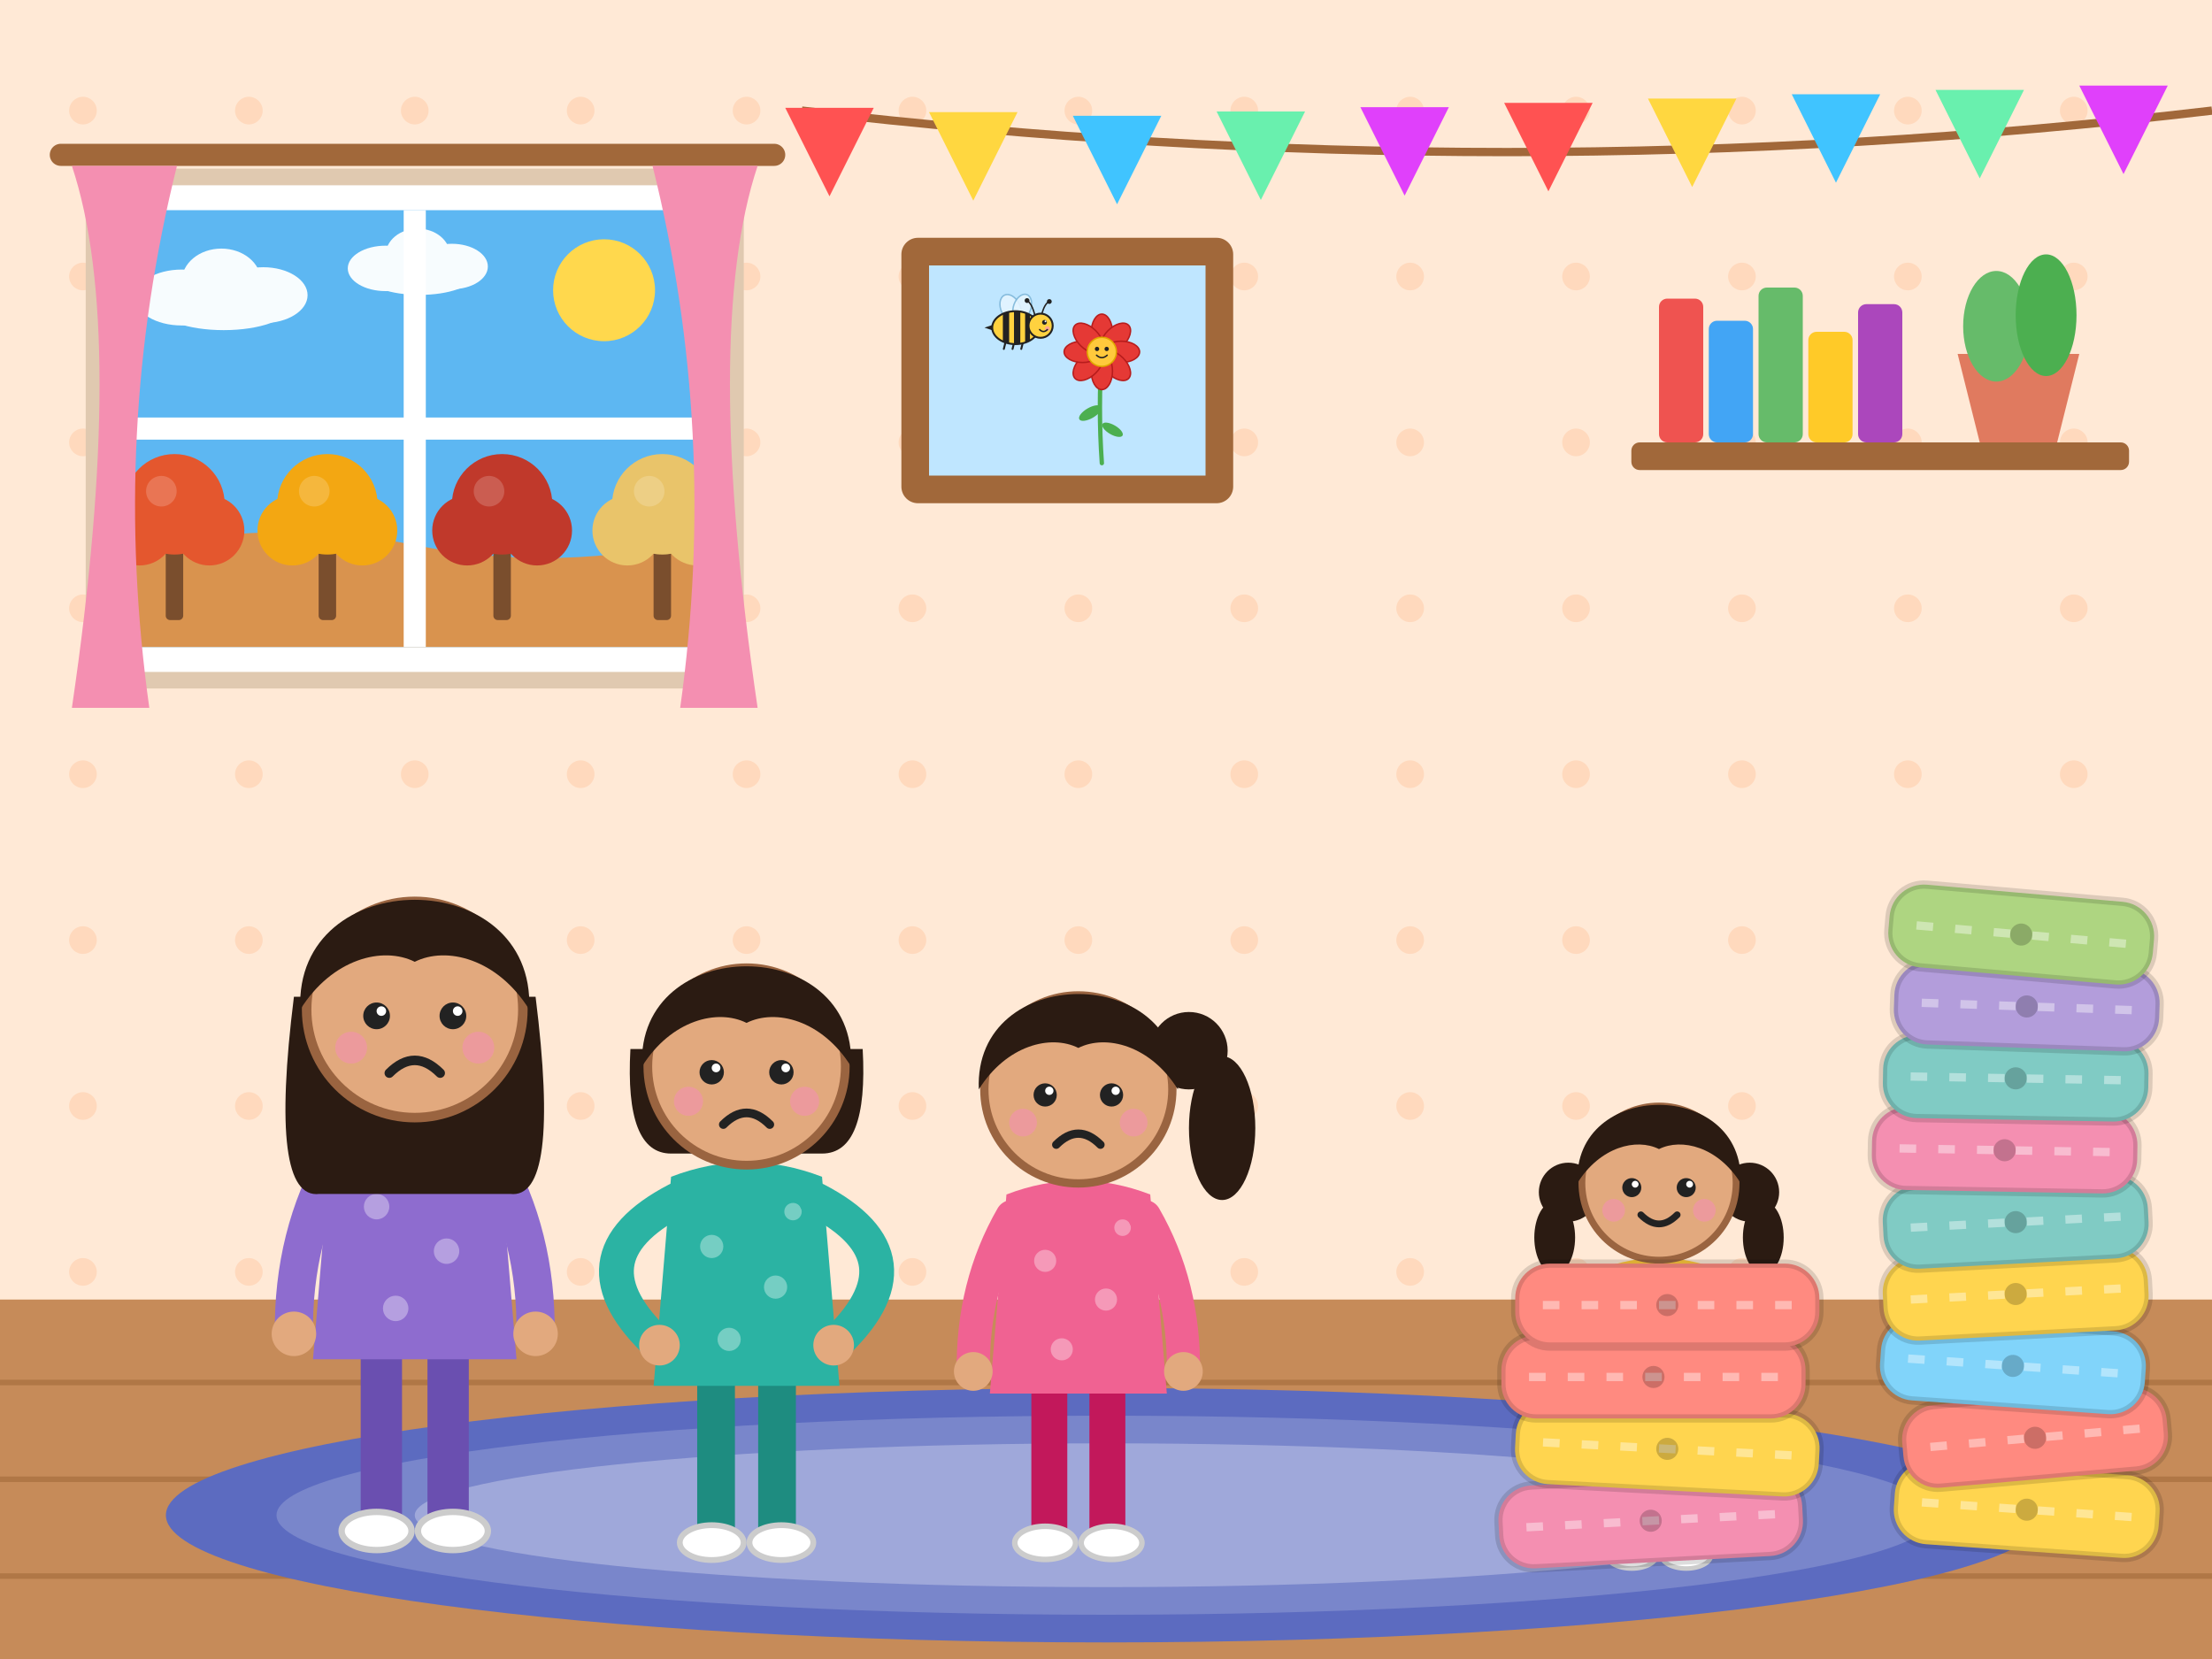
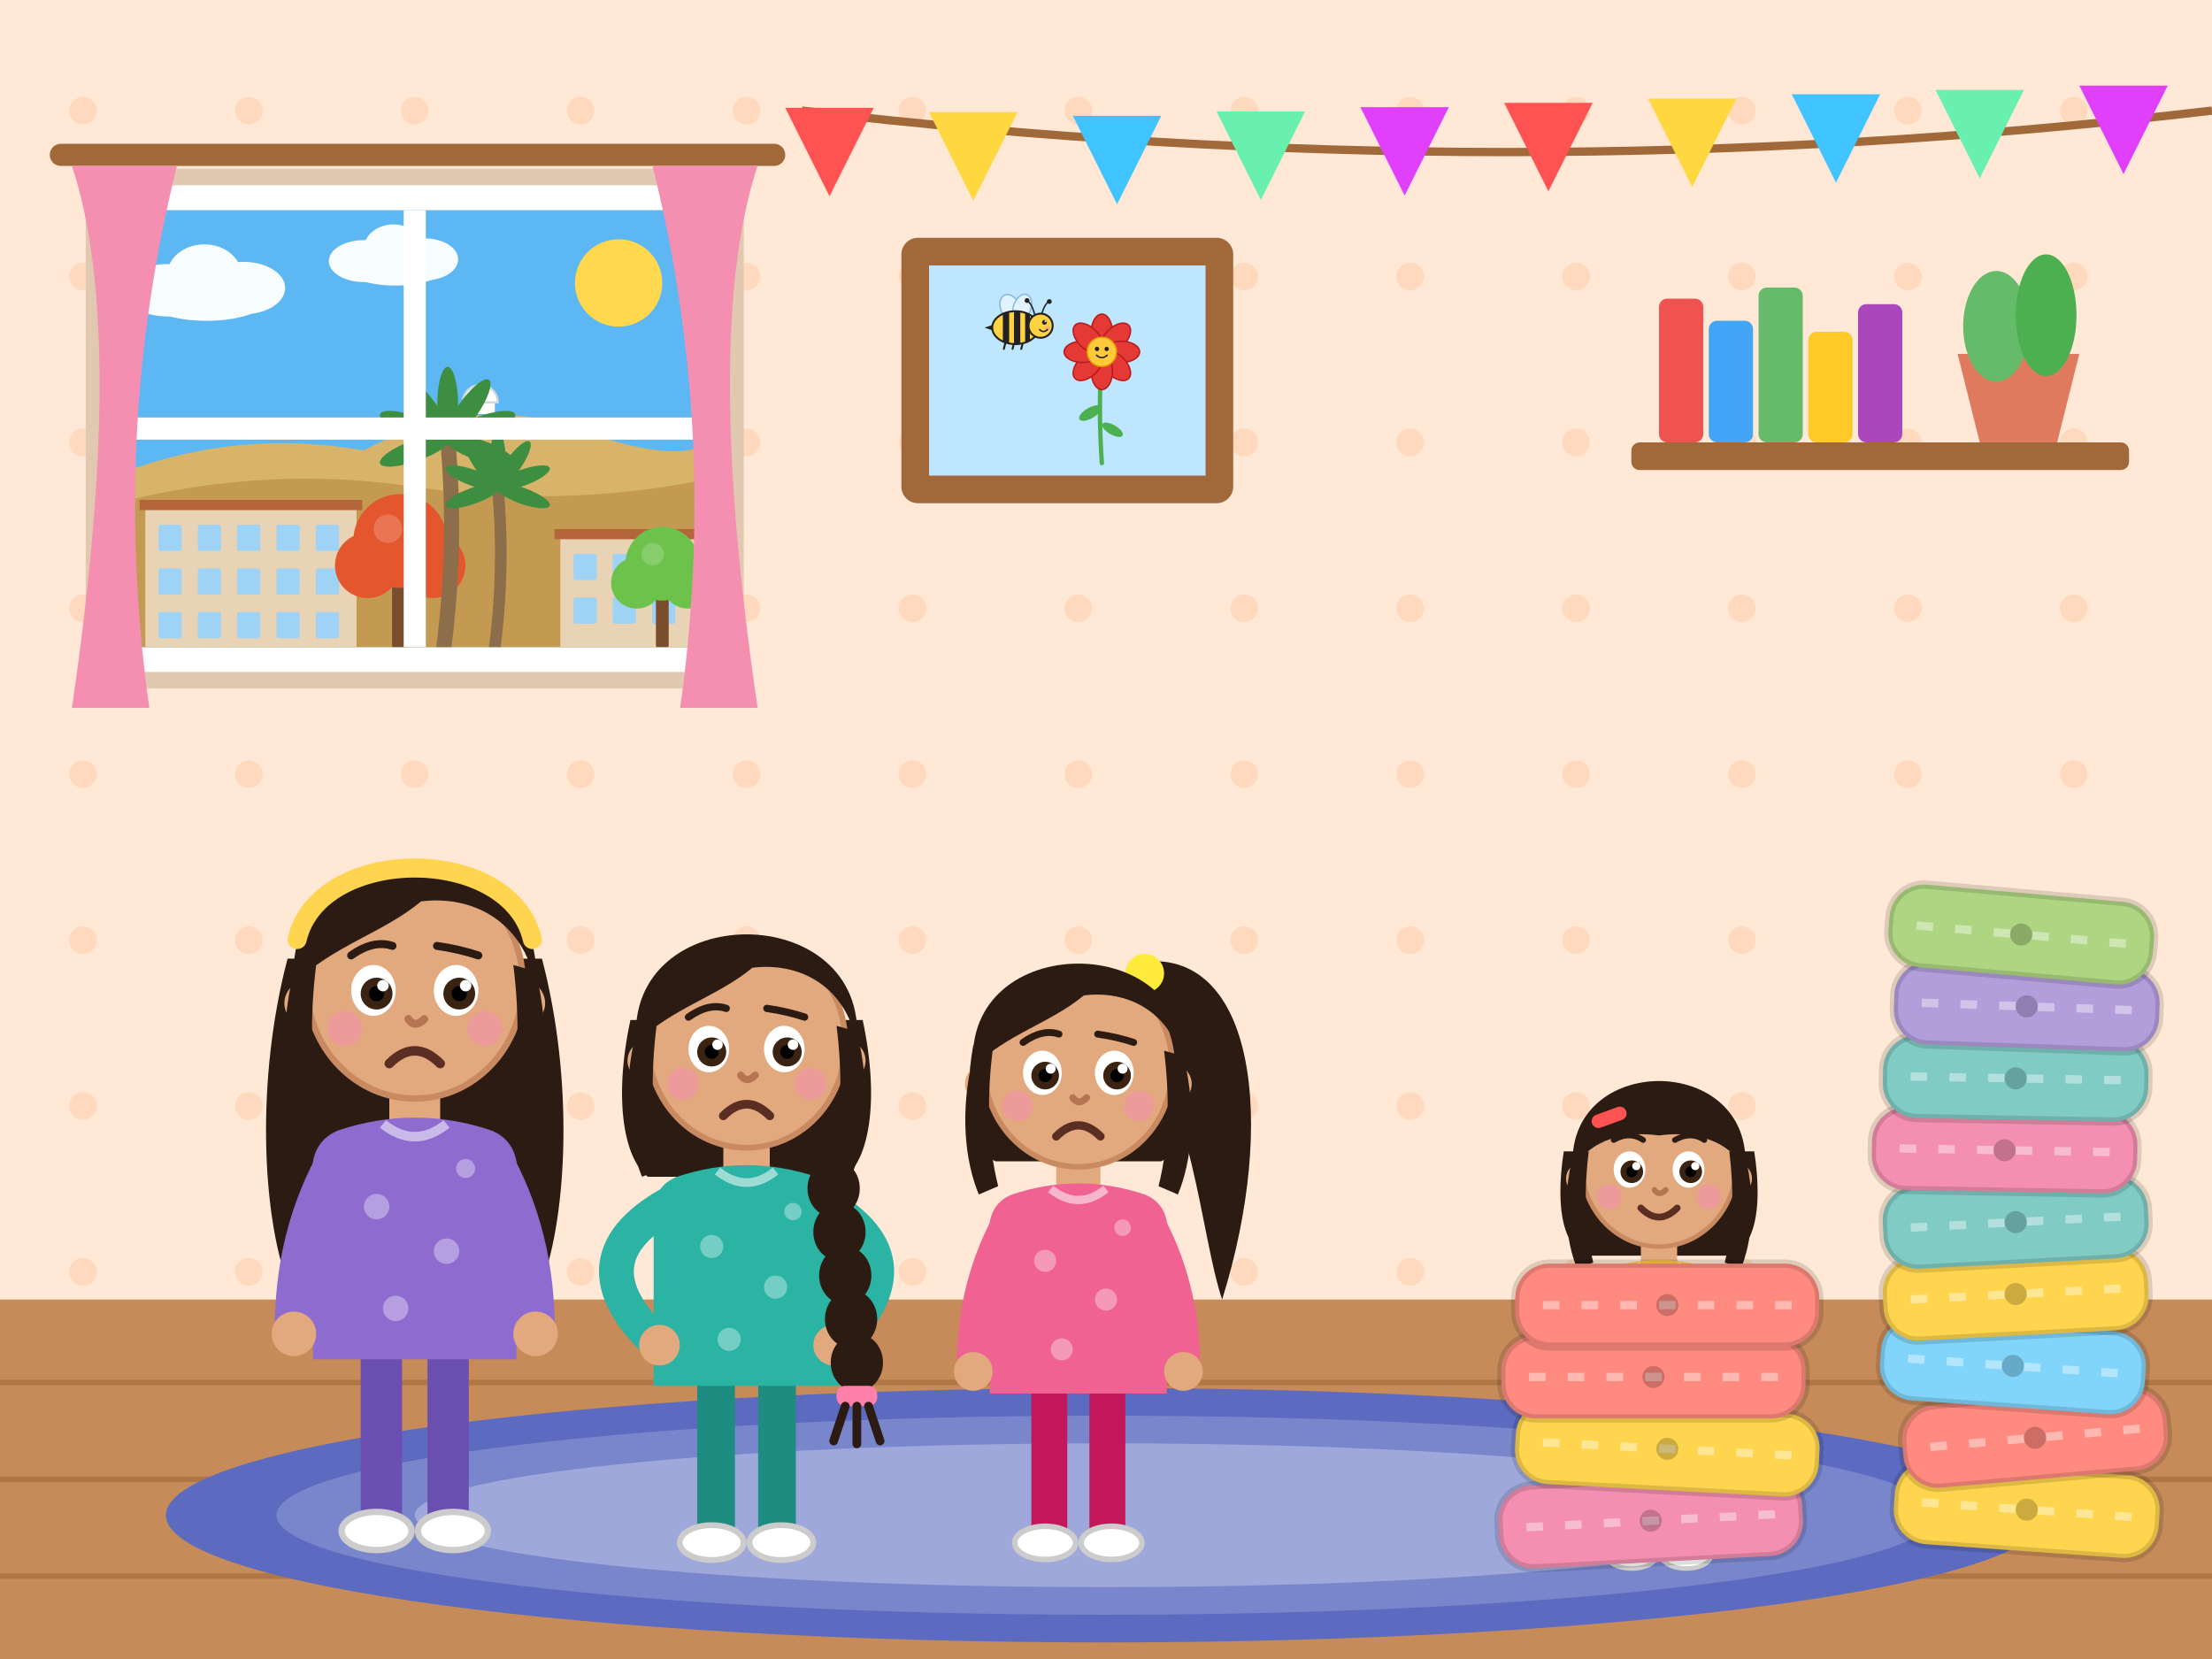
<svg xmlns="http://www.w3.org/2000/svg" viewBox="0 0 800 600">
  <rect width="800" height="600" fill="#FFE9D6" />
  <circle cx="30" cy="40" r="5" fill="#FFD9BD" />
  <circle cx="30" cy="100" r="5" fill="#FFD9BD" />
  <circle cx="30" cy="160" r="5" fill="#FFD9BD" />
  <circle cx="30" cy="220" r="5" fill="#FFD9BD" />
  <circle cx="30" cy="280" r="5" fill="#FFD9BD" />
  <circle cx="30" cy="340" r="5" fill="#FFD9BD" />
  <circle cx="30" cy="400" r="5" fill="#FFD9BD" />
  <circle cx="30" cy="460" r="5" fill="#FFD9BD" />
  <circle cx="90" cy="40" r="5" fill="#FFD9BD" />
  <circle cx="90" cy="100" r="5" fill="#FFD9BD" />
  <circle cx="90" cy="160" r="5" fill="#FFD9BD" />
  <circle cx="90" cy="220" r="5" fill="#FFD9BD" />
  <circle cx="90" cy="280" r="5" fill="#FFD9BD" />
  <circle cx="90" cy="340" r="5" fill="#FFD9BD" />
  <circle cx="90" cy="400" r="5" fill="#FFD9BD" />
  <circle cx="90" cy="460" r="5" fill="#FFD9BD" />
  <circle cx="150" cy="40" r="5" fill="#FFD9BD" />
  <circle cx="150" cy="100" r="5" fill="#FFD9BD" />
  <circle cx="150" cy="160" r="5" fill="#FFD9BD" />
  <circle cx="150" cy="220" r="5" fill="#FFD9BD" />
  <circle cx="150" cy="280" r="5" fill="#FFD9BD" />
  <circle cx="150" cy="340" r="5" fill="#FFD9BD" />
  <circle cx="150" cy="400" r="5" fill="#FFD9BD" />
  <circle cx="150" cy="460" r="5" fill="#FFD9BD" />
  <circle cx="210" cy="40" r="5" fill="#FFD9BD" />
  <circle cx="210" cy="100" r="5" fill="#FFD9BD" />
  <circle cx="210" cy="160" r="5" fill="#FFD9BD" />
  <circle cx="210" cy="220" r="5" fill="#FFD9BD" />
  <circle cx="210" cy="280" r="5" fill="#FFD9BD" />
  <circle cx="210" cy="340" r="5" fill="#FFD9BD" />
  <circle cx="210" cy="400" r="5" fill="#FFD9BD" />
  <circle cx="210" cy="460" r="5" fill="#FFD9BD" />
  <circle cx="270" cy="40" r="5" fill="#FFD9BD" />
  <circle cx="270" cy="100" r="5" fill="#FFD9BD" />
  <circle cx="270" cy="160" r="5" fill="#FFD9BD" />
  <circle cx="270" cy="220" r="5" fill="#FFD9BD" />
  <circle cx="270" cy="280" r="5" fill="#FFD9BD" />
  <circle cx="270" cy="340" r="5" fill="#FFD9BD" />
  <circle cx="270" cy="400" r="5" fill="#FFD9BD" />
  <circle cx="270" cy="460" r="5" fill="#FFD9BD" />
  <circle cx="330" cy="40" r="5" fill="#FFD9BD" />
  <circle cx="330" cy="100" r="5" fill="#FFD9BD" />
  <circle cx="330" cy="160" r="5" fill="#FFD9BD" />
  <circle cx="330" cy="220" r="5" fill="#FFD9BD" />
  <circle cx="330" cy="280" r="5" fill="#FFD9BD" />
  <circle cx="330" cy="340" r="5" fill="#FFD9BD" />
  <circle cx="330" cy="400" r="5" fill="#FFD9BD" />
  <circle cx="330" cy="460" r="5" fill="#FFD9BD" />
  <circle cx="390" cy="40" r="5" fill="#FFD9BD" />
  <circle cx="390" cy="100" r="5" fill="#FFD9BD" />
  <circle cx="390" cy="160" r="5" fill="#FFD9BD" />
  <circle cx="390" cy="220" r="5" fill="#FFD9BD" />
  <circle cx="390" cy="280" r="5" fill="#FFD9BD" />
  <circle cx="390" cy="340" r="5" fill="#FFD9BD" />
  <circle cx="390" cy="400" r="5" fill="#FFD9BD" />
  <circle cx="390" cy="460" r="5" fill="#FFD9BD" />
  <circle cx="450" cy="40" r="5" fill="#FFD9BD" />
  <circle cx="450" cy="100" r="5" fill="#FFD9BD" />
  <circle cx="450" cy="160" r="5" fill="#FFD9BD" />
  <circle cx="450" cy="220" r="5" fill="#FFD9BD" />
  <circle cx="450" cy="280" r="5" fill="#FFD9BD" />
  <circle cx="450" cy="340" r="5" fill="#FFD9BD" />
  <circle cx="450" cy="400" r="5" fill="#FFD9BD" />
  <circle cx="450" cy="460" r="5" fill="#FFD9BD" />
  <circle cx="510" cy="40" r="5" fill="#FFD9BD" />
  <circle cx="510" cy="100" r="5" fill="#FFD9BD" />
  <circle cx="510" cy="160" r="5" fill="#FFD9BD" />
  <circle cx="510" cy="220" r="5" fill="#FFD9BD" />
  <circle cx="510" cy="280" r="5" fill="#FFD9BD" />
  <circle cx="510" cy="340" r="5" fill="#FFD9BD" />
  <circle cx="510" cy="400" r="5" fill="#FFD9BD" />
  <circle cx="510" cy="460" r="5" fill="#FFD9BD" />
  <circle cx="570" cy="40" r="5" fill="#FFD9BD" />
  <circle cx="570" cy="100" r="5" fill="#FFD9BD" />
  <circle cx="570" cy="160" r="5" fill="#FFD9BD" />
  <circle cx="570" cy="220" r="5" fill="#FFD9BD" />
  <circle cx="570" cy="280" r="5" fill="#FFD9BD" />
  <circle cx="570" cy="340" r="5" fill="#FFD9BD" />
  <circle cx="570" cy="400" r="5" fill="#FFD9BD" />
  <circle cx="570" cy="460" r="5" fill="#FFD9BD" />
  <circle cx="630" cy="40" r="5" fill="#FFD9BD" />
  <circle cx="630" cy="100" r="5" fill="#FFD9BD" />
  <circle cx="630" cy="160" r="5" fill="#FFD9BD" />
  <circle cx="630" cy="220" r="5" fill="#FFD9BD" />
  <circle cx="630" cy="280" r="5" fill="#FFD9BD" />
  <circle cx="630" cy="340" r="5" fill="#FFD9BD" />
  <circle cx="630" cy="400" r="5" fill="#FFD9BD" />
  <circle cx="630" cy="460" r="5" fill="#FFD9BD" />
  <circle cx="690" cy="40" r="5" fill="#FFD9BD" />
  <circle cx="690" cy="100" r="5" fill="#FFD9BD" />
  <circle cx="690" cy="160" r="5" fill="#FFD9BD" />
  <circle cx="690" cy="220" r="5" fill="#FFD9BD" />
  <circle cx="690" cy="280" r="5" fill="#FFD9BD" />
  <circle cx="690" cy="340" r="5" fill="#FFD9BD" />
  <circle cx="690" cy="400" r="5" fill="#FFD9BD" />
  <circle cx="690" cy="460" r="5" fill="#FFD9BD" />
  <circle cx="750" cy="40" r="5" fill="#FFD9BD" />
  <circle cx="750" cy="100" r="5" fill="#FFD9BD" />
  <circle cx="750" cy="160" r="5" fill="#FFD9BD" />
  <circle cx="750" cy="220" r="5" fill="#FFD9BD" />
  <circle cx="750" cy="280" r="5" fill="#FFD9BD" />
  <circle cx="750" cy="340" r="5" fill="#FFD9BD" />
  <circle cx="750" cy="400" r="5" fill="#FFD9BD" />
  <circle cx="750" cy="460" r="5" fill="#FFD9BD" />
  <rect x="34" y="64" width="232" height="182" rx="8" fill="#fff" stroke="#E0C9B0" stroke-width="6" />
  <svg x="46" y="76" width="208" height="158" viewBox="0 0 800 600" preserveAspectRatio="xMidYMid slice">
    <rect width="800" height="600" fill="#5DB7F2" />
-     <circle cx="660" cy="110" r="70" fill="#FFD84D" />
-     <g transform="translate(80 120) scale(1.6)" fill="#fff" opacity=".95">
+     <circle cx="680" cy="100" r="60" fill="#FFD84D" />
+     <g transform="translate(60 110) scale(1.5)" fill="#fff" opacity=".95">
      <ellipse cx="0" cy="0" rx="40" ry="24" />
      <ellipse cx="34" cy="-14" rx="34" ry="28" />
      <ellipse cx="70" cy="-2" rx="38" ry="24" />
      <ellipse cx="36" cy="8" rx="56" ry="20" />
    </g>
-     <g transform="translate(360 80) scale(1.3)" fill="#fff" opacity=".95">
+     <g transform="translate(330 70) scale(1.2)" fill="#fff" opacity=".95">
      <ellipse cx="0" cy="0" rx="40" ry="24" />
      <ellipse cx="34" cy="-14" rx="34" ry="28" />
      <ellipse cx="70" cy="-2" rx="38" ry="24" />
      <ellipse cx="36" cy="8" rx="56" ry="20" />
    </g>
-     <path d="M0 470 Q200 420 400 460 T800 450 V600 H0Z" fill="#D9934E" />
-     <g transform="translate(70 560) scale(1.5)">
+     <path d="M0 360 Q160 300 330 330 Q480 250 620 300 T800 320 V600 H0Z" fill="#D8B46A" />
+     <path d="M0 400 Q200 350 400 380 T800 370 V600 H0Z" fill="#C49A52" />
+     <rect x="470" y="262" width="40" height="18" fill="#fff" />
+     <path d="M466 264 a24 24 0 0 1 48 0Z" fill="#fff" stroke="#CFD8DC" stroke-width="3" />
+     <rect x="30" y="410" width="290" height="190" fill="#E8D3B5" />
+     <rect x="22" y="398" width="306" height="14" fill="#B5653A" />
+     <rect x="48" y="432" width="32" height="36" rx="3" fill="#9FD3F5" />
+     <rect x="102" y="432" width="32" height="36" rx="3" fill="#9FD3F5" />
+     <rect x="156" y="432" width="32" height="36" rx="3" fill="#9FD3F5" />
+     <rect x="210" y="432" width="32" height="36" rx="3" fill="#9FD3F5" />
+     <rect x="264" y="432" width="32" height="36" rx="3" fill="#9FD3F5" />
+     <rect x="48" y="492" width="32" height="36" rx="3" fill="#9FD3F5" />
+     <rect x="102" y="492" width="32" height="36" rx="3" fill="#9FD3F5" />
+     <rect x="156" y="492" width="32" height="36" rx="3" fill="#9FD3F5" />
+     <rect x="210" y="492" width="32" height="36" rx="3" fill="#9FD3F5" />
+     <rect x="264" y="492" width="32" height="36" rx="3" fill="#9FD3F5" />
+     <rect x="48" y="552" width="32" height="36" rx="3" fill="#9FD3F5" />
+     <rect x="102" y="552" width="32" height="36" rx="3" fill="#9FD3F5" />
+     <rect x="156" y="552" width="32" height="36" rx="3" fill="#9FD3F5" />
+     <rect x="210" y="552" width="32" height="36" rx="3" fill="#9FD3F5" />
+     <rect x="264" y="552" width="32" height="36" rx="3" fill="#9FD3F5" />
+     <rect x="600" y="450" width="200" height="150" fill="#E8D3B5" />
+     <rect x="592" y="438" width="216" height="14" fill="#B5653A" />
+     <rect x="618" y="472" width="32" height="36" rx="3" fill="#9FD3F5" />
+     <rect x="672" y="472" width="32" height="36" rx="3" fill="#9FD3F5" />
+     <rect x="726" y="472" width="32" height="36" rx="3" fill="#9FD3F5" />
+     <rect x="618" y="532" width="32" height="36" rx="3" fill="#9FD3F5" />
+     <rect x="672" y="532" width="32" height="36" rx="3" fill="#9FD3F5" />
+     <rect x="726" y="532" width="32" height="36" rx="3" fill="#9FD3F5" />
+     <g transform="translate(380 600) scale(1.4)">
      <rect x="-8" y="-72" width="16" height="74" rx="4" fill="#7A4E2D" />
      <circle cx="0" cy="-104" r="46" fill="#E4572E" />
      <circle cx="-32" cy="-80" r="32" fill="#E4572E" />
      <circle cx="32" cy="-80" r="32" fill="#E4572E" />
      <circle cx="-12" cy="-116" r="14" fill="#fff" opacity=".18" />
    </g>
-     <g transform="translate(280 560) scale(1.5)">
+     <g transform="translate(440 600) scale(1.3)">
+       <path d="M0 0 Q14 -110 4 -220" fill="none" stroke="#8D6E4A" stroke-width="16" stroke-linecap="round" />
+       <g transform="translate(4 -220)">
+         <ellipse cx="0" cy="-36" rx="11" ry="40" transform="rotate(-110)" fill="#3E8E41" />
+         <ellipse cx="0" cy="-36" rx="11" ry="40" transform="rotate(-70)" fill="#3E8E41" />
+         <ellipse cx="0" cy="-36" rx="11" ry="40" transform="rotate(-35)" fill="#3E8E41" />
+         <ellipse cx="0" cy="-36" rx="11" ry="40" transform="rotate(0)" fill="#3E8E41" />
+         <ellipse cx="0" cy="-36" rx="11" ry="40" transform="rotate(35)" fill="#3E8E41" />
+         <ellipse cx="0" cy="-36" rx="11" ry="40" transform="rotate(70)" fill="#3E8E41" />
+         <ellipse cx="0" cy="-36" rx="11" ry="40" transform="rotate(110)" fill="#3E8E41" />
+       </g>
+     </g>
+     <g transform="translate(510 600) scale(1.0)">
+       <path d="M0 0 Q14 -110 4 -220" fill="none" stroke="#8D6E4A" stroke-width="16" stroke-linecap="round" />
+       <g transform="translate(4 -220)">
+         <ellipse cx="0" cy="-36" rx="11" ry="40" transform="rotate(-110)" fill="#3E8E41" />
+         <ellipse cx="0" cy="-36" rx="11" ry="40" transform="rotate(-70)" fill="#3E8E41" />
+         <ellipse cx="0" cy="-36" rx="11" ry="40" transform="rotate(-35)" fill="#3E8E41" />
+         <ellipse cx="0" cy="-36" rx="11" ry="40" transform="rotate(0)" fill="#3E8E41" />
+         <ellipse cx="0" cy="-36" rx="11" ry="40" transform="rotate(35)" fill="#3E8E41" />
+         <ellipse cx="0" cy="-36" rx="11" ry="40" transform="rotate(70)" fill="#3E8E41" />
+         <ellipse cx="0" cy="-36" rx="11" ry="40" transform="rotate(110)" fill="#3E8E41" />
+       </g>
+     </g>
+     <g transform="translate(740 600) scale(1.1)">
      <rect x="-8" y="-72" width="16" height="74" rx="4" fill="#7A4E2D" />
-       <circle cx="0" cy="-104" r="46" fill="#F3A712" />
-       <circle cx="-32" cy="-80" r="32" fill="#F3A712" />
-       <circle cx="32" cy="-80" r="32" fill="#F3A712" />
-       <circle cx="-12" cy="-116" r="14" fill="#fff" opacity=".18" />
-     </g>
-     <g transform="translate(520 560) scale(1.5)">
-       <rect x="-8" y="-72" width="16" height="74" rx="4" fill="#7A4E2D" />
-       <circle cx="0" cy="-104" r="46" fill="#C0392B" />
-       <circle cx="-32" cy="-80" r="32" fill="#C0392B" />
-       <circle cx="32" cy="-80" r="32" fill="#C0392B" />
-       <circle cx="-12" cy="-116" r="14" fill="#fff" opacity=".18" />
-     </g>
-     <g transform="translate(740 560) scale(1.5)">
-       <rect x="-8" y="-72" width="16" height="74" rx="4" fill="#7A4E2D" />
-       <circle cx="0" cy="-104" r="46" fill="#E9C46A" />
-       <circle cx="-32" cy="-80" r="32" fill="#E9C46A" />
-       <circle cx="32" cy="-80" r="32" fill="#E9C46A" />
+       <circle cx="0" cy="-104" r="46" fill="#6CC24A" />
+       <circle cx="-32" cy="-80" r="32" fill="#6CC24A" />
+       <circle cx="32" cy="-80" r="32" fill="#6CC24A" />
      <circle cx="-12" cy="-116" r="14" fill="#fff" opacity=".18" />
    </g>
  </svg>
  <path d="M150 76 V234 M46 155 H254" stroke="#fff" stroke-width="8" />
  <path d="M22 56 H280" stroke="#A1683A" stroke-width="8" stroke-linecap="round" />
  <path d="M26 60 q20 60 0 196 h28 q-14 -100 10 -196Z" fill="#F48FB1" />
  <path d="M274 60 q-20 60 0 196 h-28 q14 -100 -10 -196Z" fill="#F48FB1" />
  <path d="M290 40 Q545 70 800 40" fill="none" stroke="#A1683A" stroke-width="3" />
  <polygon points="284,39.0 316,39.0 300,71.0" fill="#FF5252" />
  <polygon points="336,40.56 368,40.56 352,72.56" fill="#FFD740" />
  <polygon points="388,41.88 420,41.88 404,73.88" fill="#40C4FF" />
  <polygon points="440,40.32 472,40.32 456,72.32" fill="#69F0AE" />
  <polygon points="492,38.76 524,38.76 508,70.76" fill="#E040FB" />
  <polygon points="544,37.2 576,37.2 560,69.2" fill="#FF5252" />
  <polygon points="596,35.64 628,35.64 612,67.64" fill="#FFD740" />
  <polygon points="648,34.08 680,34.08 664,66.08" fill="#40C4FF" />
  <polygon points="700,32.52 732,32.52 716,64.52" fill="#69F0AE" />
  <polygon points="752,30.96 784,30.96 768,62.96" fill="#E040FB" />
  <rect x="326" y="86" width="120" height="96" rx="6" fill="#A1683A" />
  <rect x="336" y="96" width="100" height="76" fill="#BFE6FF" />
  <g transform="translate(336 96) scale(0.125)">
    <g transform="translate(500 250) scale(1.4)">
      <path d="M0 0 Q-8 115.0 0 230" fill="none" stroke="#4CAF50" stroke-width="9" stroke-linecap="round" />
      <ellipse cx="-24" cy="126.5" rx="26" ry="11" transform="rotate(-30 -24 126.5)" fill="#4CAF50" />
      <ellipse cx="22" cy="161.0" rx="24" ry="10" transform="rotate(30 22 161.0)" fill="#4CAF50" />
      <ellipse cx="0" cy="-40" rx="22" ry="38" transform="rotate(0)" fill="#E53935" stroke="#B71C1C" stroke-width="3" />
      <ellipse cx="0" cy="-40" rx="22" ry="38" transform="rotate(45)" fill="#E53935" stroke="#B71C1C" stroke-width="3" />
      <ellipse cx="0" cy="-40" rx="22" ry="38" transform="rotate(90)" fill="#E53935" stroke="#B71C1C" stroke-width="3" />
      <ellipse cx="0" cy="-40" rx="22" ry="38" transform="rotate(135)" fill="#E53935" stroke="#B71C1C" stroke-width="3" />
      <ellipse cx="0" cy="-40" rx="22" ry="38" transform="rotate(180)" fill="#E53935" stroke="#B71C1C" stroke-width="3" />
      <ellipse cx="0" cy="-40" rx="22" ry="38" transform="rotate(225)" fill="#E53935" stroke="#B71C1C" stroke-width="3" />
      <ellipse cx="0" cy="-40" rx="22" ry="38" transform="rotate(270)" fill="#E53935" stroke="#B71C1C" stroke-width="3" />
      <ellipse cx="0" cy="-40" rx="22" ry="38" transform="rotate(315)" fill="#E53935" stroke="#B71C1C" stroke-width="3" />
      <circle cx="0" cy="0" r="30" fill="#FFC93C" stroke="#E0A800" stroke-width="3" />
      <circle cx="-10" cy="-6" r="4.5" fill="#222" />
      <circle cx="10" cy="-6" r="4.5" fill="#222" />
      <path d="M-11 7 Q0 17 11 7" fill="none" stroke="#222" stroke-width="3" stroke-linecap="round" />
    </g>
    <g transform="translate(250 180) scale(1.4 1.4)">
      <defs>
        <clipPath id="beebody17">
          <ellipse cx="0" cy="0" rx="48" ry="34" />
        </clipPath>
      </defs>
      <ellipse cx="-10" cy="-40" rx="20" ry="30" transform="rotate(-25 -10 -40)" fill="#E3F4FF" opacity=".9" stroke="#7FB7D9" stroke-width="3" />
      <ellipse cx="14" cy="-42" rx="18" ry="28" transform="rotate(20 14 -42)" fill="#E3F4FF" opacity=".9" stroke="#7FB7D9" stroke-width="3" />
      <path d="M-20 28 L-24 44" stroke="#222" stroke-width="4" stroke-linecap="round" />
      <path d="M-2 28 L-6 44" stroke="#222" stroke-width="4" stroke-linecap="round" />
      <path d="M16 28 L12 44" stroke="#222" stroke-width="4" stroke-linecap="round" />
      <polygon points="-46,-6 -64,0 -46,6" fill="#222" />
      <ellipse cx="0" cy="0" rx="48" ry="34" fill="#FFD23F" />
      <g clip-path="url(#beebody17)">
        <rect x="-26" y="-40" width="13" height="80" fill="#222" />
        <rect x="-3" y="-40" width="13" height="80" fill="#222" />
        <rect x="20" y="-40" width="10" height="80" fill="#222" />
      </g>
      <ellipse cx="0" cy="0" rx="48" ry="34" fill="none" stroke="#222" stroke-width="4" />
      <path d="M40 -26 Q34 -50 24 -56" fill="none" stroke="#222" stroke-width="3" />
      <circle cx="24" cy="-56" r="5" fill="#222" />
      <path d="M54 -26 Q60 -50 70 -54" fill="none" stroke="#222" stroke-width="3" />
      <circle cx="70" cy="-54" r="5" fill="#222" />
      <circle cx="52" cy="-4" r="25" fill="#FFD23F" stroke="#222" stroke-width="4" />
      <circle cx="60" cy="-11" r="5" fill="#222" />
      <circle cx="62" cy="-13" r="1.8" fill="#fff" />
      <circle cx="66" cy="2" r="5" fill="#FF9AA8" opacity=".8" />
      <path d="M50 4 Q58 12 66 4" fill="none" stroke="#222" stroke-width="3" stroke-linecap="round" />
    </g>
  </g>
  <rect x="590" y="160" width="180" height="10" rx="3" fill="#A1683A" />
  <rect x="600" y="108" width="16" height="52" rx="3" fill="#EF5350" />
  <rect x="618" y="116" width="16" height="44" rx="3" fill="#42A5F5" />
  <rect x="636" y="104" width="16" height="56" rx="3" fill="#66BB6A" />
  <rect x="654" y="120" width="16" height="40" rx="3" fill="#FFCA28" />
  <rect x="672" y="110" width="16" height="50" rx="3" fill="#AB47BC" />
  <path d="M716 160 L708 128 H752 L744 160Z" fill="#E07A5F" />
  <ellipse cx="722" cy="118" rx="12" ry="20" fill="#66BB6A" />
  <ellipse cx="740" cy="114" rx="11" ry="22" fill="#4CAF50" />
  <rect y="470" width="800" height="130" fill="#C68B59" />
  <path d="M0 500 H800" stroke="#B07746" stroke-width="2" />
  <path d="M0 535 H800" stroke="#B07746" stroke-width="2" />
  <path d="M0 570 H800" stroke="#B07746" stroke-width="2" />
  <ellipse cx="400" cy="548" rx="340" ry="46" fill="#5C6BC0" />
  <ellipse cx="400" cy="548" rx="300" ry="36" fill="#7986CB" />
  <ellipse cx="400" cy="548" rx="250" ry="26" fill="#9FA8DA" />
  <g transform="translate(733 546) rotate(4)">
    <rect x="-48.0" y="-15.0" width="96" height="30" rx="12.5" fill="#FFD54F" stroke="#00000022" stroke-width="3" />
    <path d="M-38.0 0 H38.0" stroke="#ffffff66" stroke-width="3" stroke-dasharray="6 8" />
    <circle r="4" fill="#00000033" />
  </g>
  <g transform="translate(736 520) rotate(-5)">
    <rect x="-48.0" y="-15.0" width="96" height="30" rx="12.5" fill="#FF8A80" stroke="#00000022" stroke-width="3" />
    <path d="M-38.0 0 H38.0" stroke="#ffffff66" stroke-width="3" stroke-dasharray="6 8" />
    <circle r="4" fill="#00000033" />
  </g>
  <g transform="translate(728 494) rotate(4)">
    <rect x="-48.0" y="-15.0" width="96" height="30" rx="12.5" fill="#81D4FA" stroke="#00000022" stroke-width="3" />
    <path d="M-38.0 0 H38.0" stroke="#ffffff66" stroke-width="3" stroke-dasharray="6 8" />
    <circle r="4" fill="#00000033" />
  </g>
  <g transform="translate(729 468) rotate(-3)">
    <rect x="-48.0" y="-15.0" width="96" height="30" rx="12.5" fill="#FFD54F" stroke="#00000022" stroke-width="3" />
    <path d="M-38.0 0 H38.0" stroke="#ffffff66" stroke-width="3" stroke-dasharray="6 8" />
    <circle r="4" fill="#00000033" />
  </g>
  <g transform="translate(729 442) rotate(-3)">
    <rect x="-48.0" y="-15.0" width="96" height="30" rx="12.5" fill="#80CBC4" stroke="#00000022" stroke-width="3" />
    <path d="M-38.0 0 H38.0" stroke="#ffffff66" stroke-width="3" stroke-dasharray="6 8" />
    <circle r="4" fill="#00000033" />
  </g>
  <g transform="translate(725 416) rotate(1)">
    <rect x="-48.0" y="-15.0" width="96" height="30" rx="12.5" fill="#F48FB1" stroke="#00000022" stroke-width="3" />
    <path d="M-38.0 0 H38.0" stroke="#ffffff66" stroke-width="3" stroke-dasharray="6 8" />
    <circle r="4" fill="#00000033" />
  </g>
  <g transform="translate(729 390) rotate(1)">
    <rect x="-48.0" y="-15.0" width="96" height="30" rx="12.5" fill="#80CBC4" stroke="#00000022" stroke-width="3" />
    <path d="M-38.0 0 H38.0" stroke="#ffffff66" stroke-width="3" stroke-dasharray="6 8" />
    <circle r="4" fill="#00000033" />
  </g>
  <g transform="translate(733 364) rotate(2)">
    <rect x="-48.0" y="-15.0" width="96" height="30" rx="12.5" fill="#B39DDB" stroke="#00000022" stroke-width="3" />
    <path d="M-38.0 0 H38.0" stroke="#ffffff66" stroke-width="3" stroke-dasharray="6 8" />
    <circle r="4" fill="#00000033" />
  </g>
  <g transform="translate(731 338) rotate(5)">
    <rect x="-48.0" y="-15.0" width="96" height="30" rx="12.5" fill="#AED581" stroke="#00000022" stroke-width="3" />
    <path d="M-38.0 0 H38.0" stroke="#ffffff66" stroke-width="3" stroke-dasharray="6 8" />
    <circle r="4" fill="#00000033" />
  </g>
  <g transform="translate(150 556) scale(1.15)">
+     <g transform="translate(0 -174)">
+       <g fill="#2B1B12">
+         <path d="M-40 -8 C-50 30 -48 72 -40 94 Q0 102 40 94 C48 72 50 30 40 -8Z" />
+       </g>
+     </g>
    <rect x="-17" y="-62" width="13" height="60" rx="5" fill="#6A4FB0" />
    <rect x="4" y="-62" width="13" height="60" rx="5" fill="#6A4FB0" />
    <ellipse cx="-12" cy="-2" rx="11" ry="6" fill="#fff" stroke="#ccc" stroke-width="2" />
    <ellipse cx="12" cy="-2" rx="11" ry="6" fill="#fff" stroke="#ccc" stroke-width="2" />
-     <path d="M-26 -128 Q0 -138 26 -128 L32 -56 L-32 -56Z" fill="#8E6CCF" />
+     <rect x="-8" y="-150" width="16" height="26" rx="6" fill="#E2A97E" />
+     <path d="M-24 -128 Q0 -136 24 -128 Q34 -124 32 -110 L32 -56 L-32 -56 L-32 -110 Q-34 -124 -24 -128Z" fill="#8E6CCF" />
+     <path d="M-10 -130 Q0 -122 10 -130" fill="none" stroke="#ffffff88" stroke-width="3" />
    <g fill="#fff" opacity=".35">
      <circle cx="-12" cy="-104" r="4" />
      <circle cx="10" cy="-90" r="4" />
      <circle cx="-6" cy="-72" r="4" />
      <circle cx="16" cy="-116" r="3" />
    </g>
    <path d="M-24 -120 Q-38.4 -95 -38 -64" fill="none" stroke="#8E6CCF" stroke-width="12" stroke-linecap="round" />
    <circle cx="-38" cy="-64" r="7" fill="#E2A97E" />
    <path d="M24 -120 Q38.4 -95 38 -64" fill="none" stroke="#8E6CCF" stroke-width="12" stroke-linecap="round" />
    <circle cx="38" cy="-64" r="7" fill="#E2A97E" />
-     <g transform="translate(0 -166)">
-       <g fill="#2B1B12">
-         <path d="M-38 -4 Q-46 60 -30 58 L30 58 Q46 60 38 -4Z" />
-       </g>
-       <circle r="34" fill="#E2A97E" stroke="#9A6440" stroke-width="3" />
-       <path d="M-36 0 C-38 -46 38 -46 36 0 C26 -16 10 -20 0 -15 C-10 -20 -26 -16 -36 0Z" fill="#2B1B12" />
-       <circle cx="-12" cy="2" r="4.2" fill="#222" />
-       <circle cx="12" cy="2" r="4.2" fill="#222" />
-       <circle cx="-10.5" cy="0.5" r="1.5" fill="#fff" />
-       <circle cx="13.5" cy="0.5" r="1.5" fill="#fff" />
-       <circle cx="-20" cy="12" r="5" fill="#F48FB1" opacity=".6" />
-       <circle cx="20" cy="12" r="5" fill="#F48FB1" opacity=".6" />
-       <path d="M-8 20 Q0 12 8 20" fill="none" stroke="#222" stroke-width="3" stroke-linecap="round" />
+     <g transform="translate(0 -174)">
+       <circle cx="-34" cy="6" r="7" fill="#E2A97E" />
+       <circle cx="34" cy="6" r="7" fill="#E2A97E" />
+       <ellipse rx="34" ry="36" fill="#E2A97E" stroke="#C98A62" stroke-width="2" />
+       <path d="M-20 -9 q7 -5 13 -3 M7 -12 q7 1 13 3" fill="none" stroke="#2B1B12" stroke-width="2.5" stroke-linecap="round" />
+       <ellipse cx="-13" cy="2" rx="7" ry="8" fill="#fff" />
+       <circle cx="-12" cy="3" r="5" fill="#3B2314" />
+       <circle cx="-12" cy="3" r="2.4" fill="#000" />
+       <circle cx="-10" cy="0.5" r="1.8" fill="#fff" />
+       <ellipse cx="13" cy="2" rx="7" ry="8" fill="#fff" />
+       <circle cx="14" cy="3" r="5" fill="#3B2314" />
+       <circle cx="14" cy="3" r="2.4" fill="#000" />
+       <circle cx="16" cy="0.5" r="1.8" fill="#fff" />
+       <path d="M-2 11 q2 3 5 0" fill="none" stroke="#B57552" stroke-width="2.5" stroke-linecap="round" />
+       <circle cx="-22" cy="14" r="5.5" fill="#F48FB1" opacity=".55" />
+       <circle cx="22" cy="14" r="5.5" fill="#F48FB1" opacity=".55" />
+       <path d="M-8 25 Q0 17 8 25" fill="none" stroke="#5A2E22" stroke-width="3" stroke-linecap="round" />
+       <g fill="#2B1B12">
+         <path d="M-38 0 C-42 -50 42 -50 38 0 C34 -20 18 -28 2 -26 C-10 -16 -26 -12 -38 0Z" />
+         <path d="M-38 -4 C-43 16 -41 34 -36 46 L-29 43 C-33 27 -33 10 -31 -6Z" />
+         <path d="M38 -4 C43 16 41 34 36 46 L29 43 C33 27 33 10 31 -6Z" />
+       </g>
+       <path d="M-37 -14 C-30 -44 30 -44 37 -14" fill="none" stroke="#FFD54F" stroke-width="6" stroke-linecap="round" />
    </g>
  </g>
  <g transform="translate(270 560) scale(1.05)">
+     <g transform="translate(0 -174)">
+       <g fill="#2B1B12">
+         <path d="M-40 -8 C-46 20 -42 40 -34 46 L34 46 C42 40 46 20 40 -8Z" />
+       </g>
+     </g>
    <rect x="-17" y="-62" width="13" height="60" rx="5" fill="#1E8C80" />
    <rect x="4" y="-62" width="13" height="60" rx="5" fill="#1E8C80" />
    <ellipse cx="-12" cy="-2" rx="11" ry="6" fill="#fff" stroke="#ccc" stroke-width="2" />
    <ellipse cx="12" cy="-2" rx="11" ry="6" fill="#fff" stroke="#ccc" stroke-width="2" />
-     <path d="M-26 -128 Q0 -138 26 -128 L32 -56 L-32 -56Z" fill="#2BB3A3" />
+     <rect x="-8" y="-150" width="16" height="26" rx="6" fill="#E2A97E" />
+     <path d="M-24 -128 Q0 -136 24 -128 Q34 -124 32 -110 L32 -56 L-32 -56 L-32 -110 Q-34 -124 -24 -128Z" fill="#2BB3A3" />
+     <path d="M-10 -130 Q0 -122 10 -130" fill="none" stroke="#ffffff88" stroke-width="3" />
    <g fill="#fff" opacity=".35">
      <circle cx="-12" cy="-104" r="4" />
      <circle cx="10" cy="-90" r="4" />
      <circle cx="-6" cy="-72" r="4" />
      <circle cx="16" cy="-116" r="3" />
    </g>
    <path d="M-24 -120 Q-62.4 -100 -30 -70" fill="none" stroke="#2BB3A3" stroke-width="12" stroke-linecap="round" />
    <circle cx="-30" cy="-70" r="7" fill="#E2A97E" />
    <path d="M24 -120 Q62.4 -100 30 -70" fill="none" stroke="#2BB3A3" stroke-width="12" stroke-linecap="round" />
    <circle cx="30" cy="-70" r="7" fill="#E2A97E" />
-     <g transform="translate(0 -166)">
-       <g fill="#2B1B12">
-         <path d="M-40 -6 Q-42 30 -26 30 L26 30 Q42 30 40 -6Z" />
-       </g>
-       <circle r="34" fill="#E2A97E" stroke="#9A6440" stroke-width="3" />
-       <path d="M-36 0 C-38 -46 38 -46 36 0 C26 -16 10 -20 0 -15 C-10 -20 -26 -16 -36 0Z" fill="#2B1B12" />
-       <circle cx="-12" cy="2" r="4.2" fill="#222" />
-       <circle cx="12" cy="2" r="4.2" fill="#222" />
-       <circle cx="-10.5" cy="0.5" r="1.5" fill="#fff" />
-       <circle cx="13.5" cy="0.5" r="1.5" fill="#fff" />
-       <circle cx="-20" cy="12" r="5" fill="#F48FB1" opacity=".6" />
-       <circle cx="20" cy="12" r="5" fill="#F48FB1" opacity=".6" />
-       <path d="M-8 20 Q0 12 8 20" fill="none" stroke="#222" stroke-width="3" stroke-linecap="round" />
+     <g transform="translate(0 -174)">
+       <circle cx="-34" cy="6" r="7" fill="#E2A97E" />
+       <circle cx="34" cy="6" r="7" fill="#E2A97E" />
+       <ellipse rx="34" ry="36" fill="#E2A97E" stroke="#C98A62" stroke-width="2" />
+       <path d="M-20 -9 q7 -5 13 -3 M7 -12 q7 1 13 3" fill="none" stroke="#2B1B12" stroke-width="2.5" stroke-linecap="round" />
+       <ellipse cx="-13" cy="2" rx="7" ry="8" fill="#fff" />
+       <circle cx="-12" cy="3" r="5" fill="#3B2314" />
+       <circle cx="-12" cy="3" r="2.4" fill="#000" />
+       <circle cx="-10" cy="0.5" r="1.8" fill="#fff" />
+       <ellipse cx="13" cy="2" rx="7" ry="8" fill="#fff" />
+       <circle cx="14" cy="3" r="5" fill="#3B2314" />
+       <circle cx="14" cy="3" r="2.4" fill="#000" />
+       <circle cx="16" cy="0.5" r="1.8" fill="#fff" />
+       <path d="M-2 11 q2 3 5 0" fill="none" stroke="#B57552" stroke-width="2.5" stroke-linecap="round" />
+       <circle cx="-22" cy="14" r="5.5" fill="#F48FB1" opacity=".55" />
+       <circle cx="22" cy="14" r="5.5" fill="#F48FB1" opacity=".55" />
+       <path d="M-8 25 Q0 17 8 25" fill="none" stroke="#5A2E22" stroke-width="3" stroke-linecap="round" />
+       <g fill="#2B1B12">
+         <path d="M-38 0 C-42 -50 42 -50 38 0 C34 -20 18 -28 2 -26 C-10 -16 -26 -12 -38 0Z" />
+         <path d="M-38 -4 C-43 16 -41 34 -36 46 L-29 43 C-33 27 -33 10 -31 -6Z" />
+         <path d="M38 -4 C43 16 41 34 36 46 L29 43 C33 27 33 10 31 -6Z" />
+       </g>
+       <ellipse cx="30" cy="50" rx="9" ry="10" fill="#2B1B12" />
+       <ellipse cx="32" cy="65" rx="9" ry="10" fill="#2B1B12" />
+       <ellipse cx="34" cy="80" rx="9" ry="10" fill="#2B1B12" />
+       <ellipse cx="36" cy="95" rx="9" ry="10" fill="#2B1B12" />
+       <ellipse cx="38" cy="110" rx="9" ry="10" fill="#2B1B12" />
+       <rect x="31" y="118" width="14" height="7" rx="3" fill="#FF80AB" />
+       <path d="M34 125 l-4 12 M38 125 v13 M42 125 l4 12" stroke="#2B1B12" stroke-width="3" stroke-linecap="round" />
    </g>
  </g>
  <g transform="translate(390 560) scale(1.0)">
+     <g transform="translate(0 -174)">
+       <g fill="#2B1B12">
+         <path d="M-38 -8 C-42 14 -38 30 -30 34 L30 34 C38 30 42 14 38 -8Z" />
+         <path d="M22 -38 C64 -44 72 20 52 84 C44 60 42 12 18 -18Z" />
+       </g>
+       <circle cx="24" cy="-34" r="7" fill="#FFEB3B" />
+     </g>
    <rect x="-17" y="-62" width="13" height="60" rx="5" fill="#C2185B" />
    <rect x="4" y="-62" width="13" height="60" rx="5" fill="#C2185B" />
    <ellipse cx="-12" cy="-2" rx="11" ry="6" fill="#fff" stroke="#ccc" stroke-width="2" />
    <ellipse cx="12" cy="-2" rx="11" ry="6" fill="#fff" stroke="#ccc" stroke-width="2" />
-     <path d="M-26 -128 Q0 -138 26 -128 L32 -56 L-32 -56Z" fill="#F06292" />
+     <rect x="-8" y="-150" width="16" height="26" rx="6" fill="#E2A97E" />
+     <path d="M-24 -128 Q0 -136 24 -128 Q34 -124 32 -110 L32 -56 L-32 -56 L-32 -110 Q-34 -124 -24 -128Z" fill="#F06292" />
+     <path d="M-10 -130 Q0 -122 10 -130" fill="none" stroke="#ffffff88" stroke-width="3" />
    <g fill="#fff" opacity=".35">
      <circle cx="-12" cy="-104" r="4" />
      <circle cx="10" cy="-90" r="4" />
      <circle cx="-6" cy="-72" r="4" />
      <circle cx="16" cy="-116" r="3" />
    </g>
    <path d="M-24 -120 Q-38.4 -95 -38 -64" fill="none" stroke="#F06292" stroke-width="12" stroke-linecap="round" />
    <circle cx="-38" cy="-64" r="7" fill="#E2A97E" />
    <path d="M24 -120 Q38.4 -95 38 -64" fill="none" stroke="#F06292" stroke-width="12" stroke-linecap="round" />
    <circle cx="38" cy="-64" r="7" fill="#E2A97E" />
-     <g transform="translate(0 -166)">
-       <g fill="#2B1B12">
-         <circle cx="40" cy="-14" r="14" />
-         <ellipse cx="52" cy="14" rx="12" ry="26" />
-       </g>
-       <circle r="34" fill="#E2A97E" stroke="#9A6440" stroke-width="3" />
-       <path d="M-36 0 C-38 -46 38 -46 36 0 C26 -16 10 -20 0 -15 C-10 -20 -26 -16 -36 0Z" fill="#2B1B12" />
-       <circle cx="-12" cy="2" r="4.2" fill="#222" />
-       <circle cx="12" cy="2" r="4.2" fill="#222" />
-       <circle cx="-10.5" cy="0.5" r="1.5" fill="#fff" />
-       <circle cx="13.5" cy="0.5" r="1.5" fill="#fff" />
-       <circle cx="-20" cy="12" r="5" fill="#F48FB1" opacity=".6" />
-       <circle cx="20" cy="12" r="5" fill="#F48FB1" opacity=".6" />
-       <path d="M-8 20 Q0 12 8 20" fill="none" stroke="#222" stroke-width="3" stroke-linecap="round" />
+     <g transform="translate(0 -174)">
+       <circle cx="-34" cy="6" r="7" fill="#E2A97E" />
+       <circle cx="34" cy="6" r="7" fill="#E2A97E" />
+       <ellipse rx="34" ry="36" fill="#E2A97E" stroke="#C98A62" stroke-width="2" />
+       <path d="M-20 -9 q7 -5 13 -3 M7 -12 q7 1 13 3" fill="none" stroke="#2B1B12" stroke-width="2.5" stroke-linecap="round" />
+       <ellipse cx="-13" cy="2" rx="7" ry="8" fill="#fff" />
+       <circle cx="-12" cy="3" r="5" fill="#3B2314" />
+       <circle cx="-12" cy="3" r="2.4" fill="#000" />
+       <circle cx="-10" cy="0.5" r="1.8" fill="#fff" />
+       <ellipse cx="13" cy="2" rx="7" ry="8" fill="#fff" />
+       <circle cx="14" cy="3" r="5" fill="#3B2314" />
+       <circle cx="14" cy="3" r="2.4" fill="#000" />
+       <circle cx="16" cy="0.5" r="1.8" fill="#fff" />
+       <path d="M-2 11 q2 3 5 0" fill="none" stroke="#B57552" stroke-width="2.5" stroke-linecap="round" />
+       <circle cx="-22" cy="14" r="5.5" fill="#F48FB1" opacity=".55" />
+       <circle cx="22" cy="14" r="5.5" fill="#F48FB1" opacity=".55" />
+       <path d="M-8 25 Q0 17 8 25" fill="none" stroke="#5A2E22" stroke-width="3" stroke-linecap="round" />
+       <g fill="#2B1B12">
+         <path d="M-38 0 C-42 -50 42 -50 38 0 C34 -20 18 -28 2 -26 C-10 -16 -26 -12 -38 0Z" />
+         <path d="M-38 -4 C-43 16 -41 34 -36 46 L-29 43 C-33 27 -33 10 -31 -6Z" />
+         <path d="M38 -4 C43 16 41 34 36 46 L29 43 C33 27 33 10 31 -6Z" />
+       </g>
    </g>
  </g>
  <g transform="translate(600 564) scale(0.82)">
+     <g transform="translate(0 -174)">
+       <g fill="#2B1B12">
+         <path d="M-42 -6 C-46 20 -42 38 -30 40 L30 40 C42 38 46 20 42 -6Z" />
+       </g>
+     </g>
    <rect x="-17" y="-62" width="13" height="60" rx="5" fill="#E0A800" />
    <rect x="4" y="-62" width="13" height="60" rx="5" fill="#E0A800" />
    <ellipse cx="-12" cy="-2" rx="11" ry="6" fill="#fff" stroke="#ccc" stroke-width="2" />
    <ellipse cx="12" cy="-2" rx="11" ry="6" fill="#fff" stroke="#ccc" stroke-width="2" />
-     <path d="M-26 -128 Q0 -138 26 -128 L32 -56 L-32 -56Z" fill="#FFC93C" />
+     <rect x="-8" y="-150" width="16" height="26" rx="6" fill="#E2A97E" />
+     <path d="M-24 -128 Q0 -136 24 -128 Q34 -124 32 -110 L32 -56 L-32 -56 L-32 -110 Q-34 -124 -24 -128Z" fill="#FFC93C" />
+     <path d="M-10 -130 Q0 -122 10 -130" fill="none" stroke="#ffffff88" stroke-width="3" />
    <g fill="#fff" opacity=".35">
      <circle cx="-12" cy="-104" r="4" />
      <circle cx="10" cy="-90" r="4" />
      <circle cx="-6" cy="-72" r="4" />
      <circle cx="16" cy="-116" r="3" />
    </g>
    <path d="M-24 -120 Q-48.0 -92 -12 -84" fill="none" stroke="#FFC93C" stroke-width="12" stroke-linecap="round" />
    <circle cx="-12" cy="-84" r="7" fill="#E2A97E" />
    <path d="M24 -120 Q48.0 -92 12 -84" fill="none" stroke="#FFC93C" stroke-width="12" stroke-linecap="round" />
    <circle cx="12" cy="-84" r="7" fill="#E2A97E" />
-     <g transform="translate(0 -166)">
-       <g fill="#2B1B12">
-         <circle cx="-40" cy="4" r="13" />
-         <circle cx="40" cy="4" r="13" />
-         <ellipse cx="-46" cy="24" rx="9" ry="16" />
-         <ellipse cx="46" cy="24" rx="9" ry="16" />
-       </g>
-       <circle r="34" fill="#E2A97E" stroke="#9A6440" stroke-width="3" />
-       <path d="M-36 0 C-38 -46 38 -46 36 0 C26 -16 10 -20 0 -15 C-10 -20 -26 -16 -36 0Z" fill="#2B1B12" />
-       <circle cx="-12" cy="2" r="4.2" fill="#222" />
-       <circle cx="12" cy="2" r="4.2" fill="#222" />
-       <circle cx="-10.5" cy="0.5" r="1.5" fill="#fff" />
-       <circle cx="13.5" cy="0.5" r="1.5" fill="#fff" />
-       <circle cx="-20" cy="12" r="5" fill="#F48FB1" opacity=".6" />
-       <circle cx="20" cy="12" r="5" fill="#F48FB1" opacity=".6" />
-       <path d="M-8 14 Q0 22 8 14" fill="none" stroke="#222" stroke-width="3" stroke-linecap="round" />
+     <g transform="translate(0 -174)">
+       <circle cx="-34" cy="6" r="7" fill="#E2A97E" />
+       <circle cx="34" cy="6" r="7" fill="#E2A97E" />
+       <ellipse rx="34" ry="36" fill="#E2A97E" stroke="#C98A62" stroke-width="2" />
+       <path d="M-20 -11 q7 -4 13 0 M7 -11 q7 -4 13 0" fill="none" stroke="#2B1B12" stroke-width="2.5" stroke-linecap="round" />
+       <ellipse cx="-13" cy="2" rx="7" ry="8" fill="#fff" />
+       <circle cx="-12" cy="3" r="5" fill="#3B2314" />
+       <circle cx="-12" cy="3" r="2.4" fill="#000" />
+       <circle cx="-10" cy="0.5" r="1.8" fill="#fff" />
+       <ellipse cx="13" cy="2" rx="7" ry="8" fill="#fff" />
+       <circle cx="14" cy="3" r="5" fill="#3B2314" />
+       <circle cx="14" cy="3" r="2.4" fill="#000" />
+       <circle cx="16" cy="0.5" r="1.8" fill="#fff" />
+       <path d="M-2 11 q2 3 5 0" fill="none" stroke="#B57552" stroke-width="2.5" stroke-linecap="round" />
+       <circle cx="-22" cy="14" r="5.5" fill="#F48FB1" opacity=".55" />
+       <circle cx="22" cy="14" r="5.5" fill="#F48FB1" opacity=".55" />
+       <path d="M-8 19 Q0 27 8 19" fill="none" stroke="#5A2E22" stroke-width="3" stroke-linecap="round" />
+       <g fill="#2B1B12">
+         <path d="M-38 2 C-42 -50 42 -50 38 2 C30 -12 14 -15 0 -13 C-14 -15 -30 -12 -38 2Z" />
+         <path d="M-38 -4 C-43 16 -41 34 -36 46 L-29 43 C-33 27 -33 10 -31 -6Z" />
+         <path d="M38 -4 C43 16 41 34 36 46 L29 43 C33 27 33 10 31 -6Z" />
+       </g>
+       <rect x="-30" y="-24" width="16" height="6" rx="3" fill="#FF5252" transform="rotate(-20 -22 -21)" />
    </g>
  </g>
  <g transform="translate(597 550) rotate(-3)">
    <rect x="-55.0" y="-15.0" width="110" height="30" rx="12.5" fill="#F48FB1" stroke="#00000022" stroke-width="3" />
    <path d="M-45.0 0 H45.0" stroke="#ffffff66" stroke-width="3" stroke-dasharray="6 8" />
    <circle r="4" fill="#00000033" />
  </g>
  <g transform="translate(603 524) rotate(3)">
    <rect x="-55.0" y="-15.0" width="110" height="30" rx="12.5" fill="#FFD54F" stroke="#00000022" stroke-width="3" />
    <path d="M-45.0 0 H45.0" stroke="#ffffff66" stroke-width="3" stroke-dasharray="6 8" />
    <circle r="4" fill="#00000033" />
  </g>
  <g transform="translate(598 498) rotate(0)">
    <rect x="-55.0" y="-15.0" width="110" height="30" rx="12.5" fill="#FF8A80" stroke="#00000022" stroke-width="3" />
    <path d="M-45.0 0 H45.0" stroke="#ffffff66" stroke-width="3" stroke-dasharray="6 8" />
    <circle r="4" fill="#00000033" />
  </g>
  <g transform="translate(603 472) rotate(0)">
    <rect x="-55.0" y="-15.0" width="110" height="30" rx="12.5" fill="#FF8A80" stroke="#00000022" stroke-width="3" />
    <path d="M-45.0 0 H45.0" stroke="#ffffff66" stroke-width="3" stroke-dasharray="6 8" />
    <circle r="4" fill="#00000033" />
  </g>
</svg>
